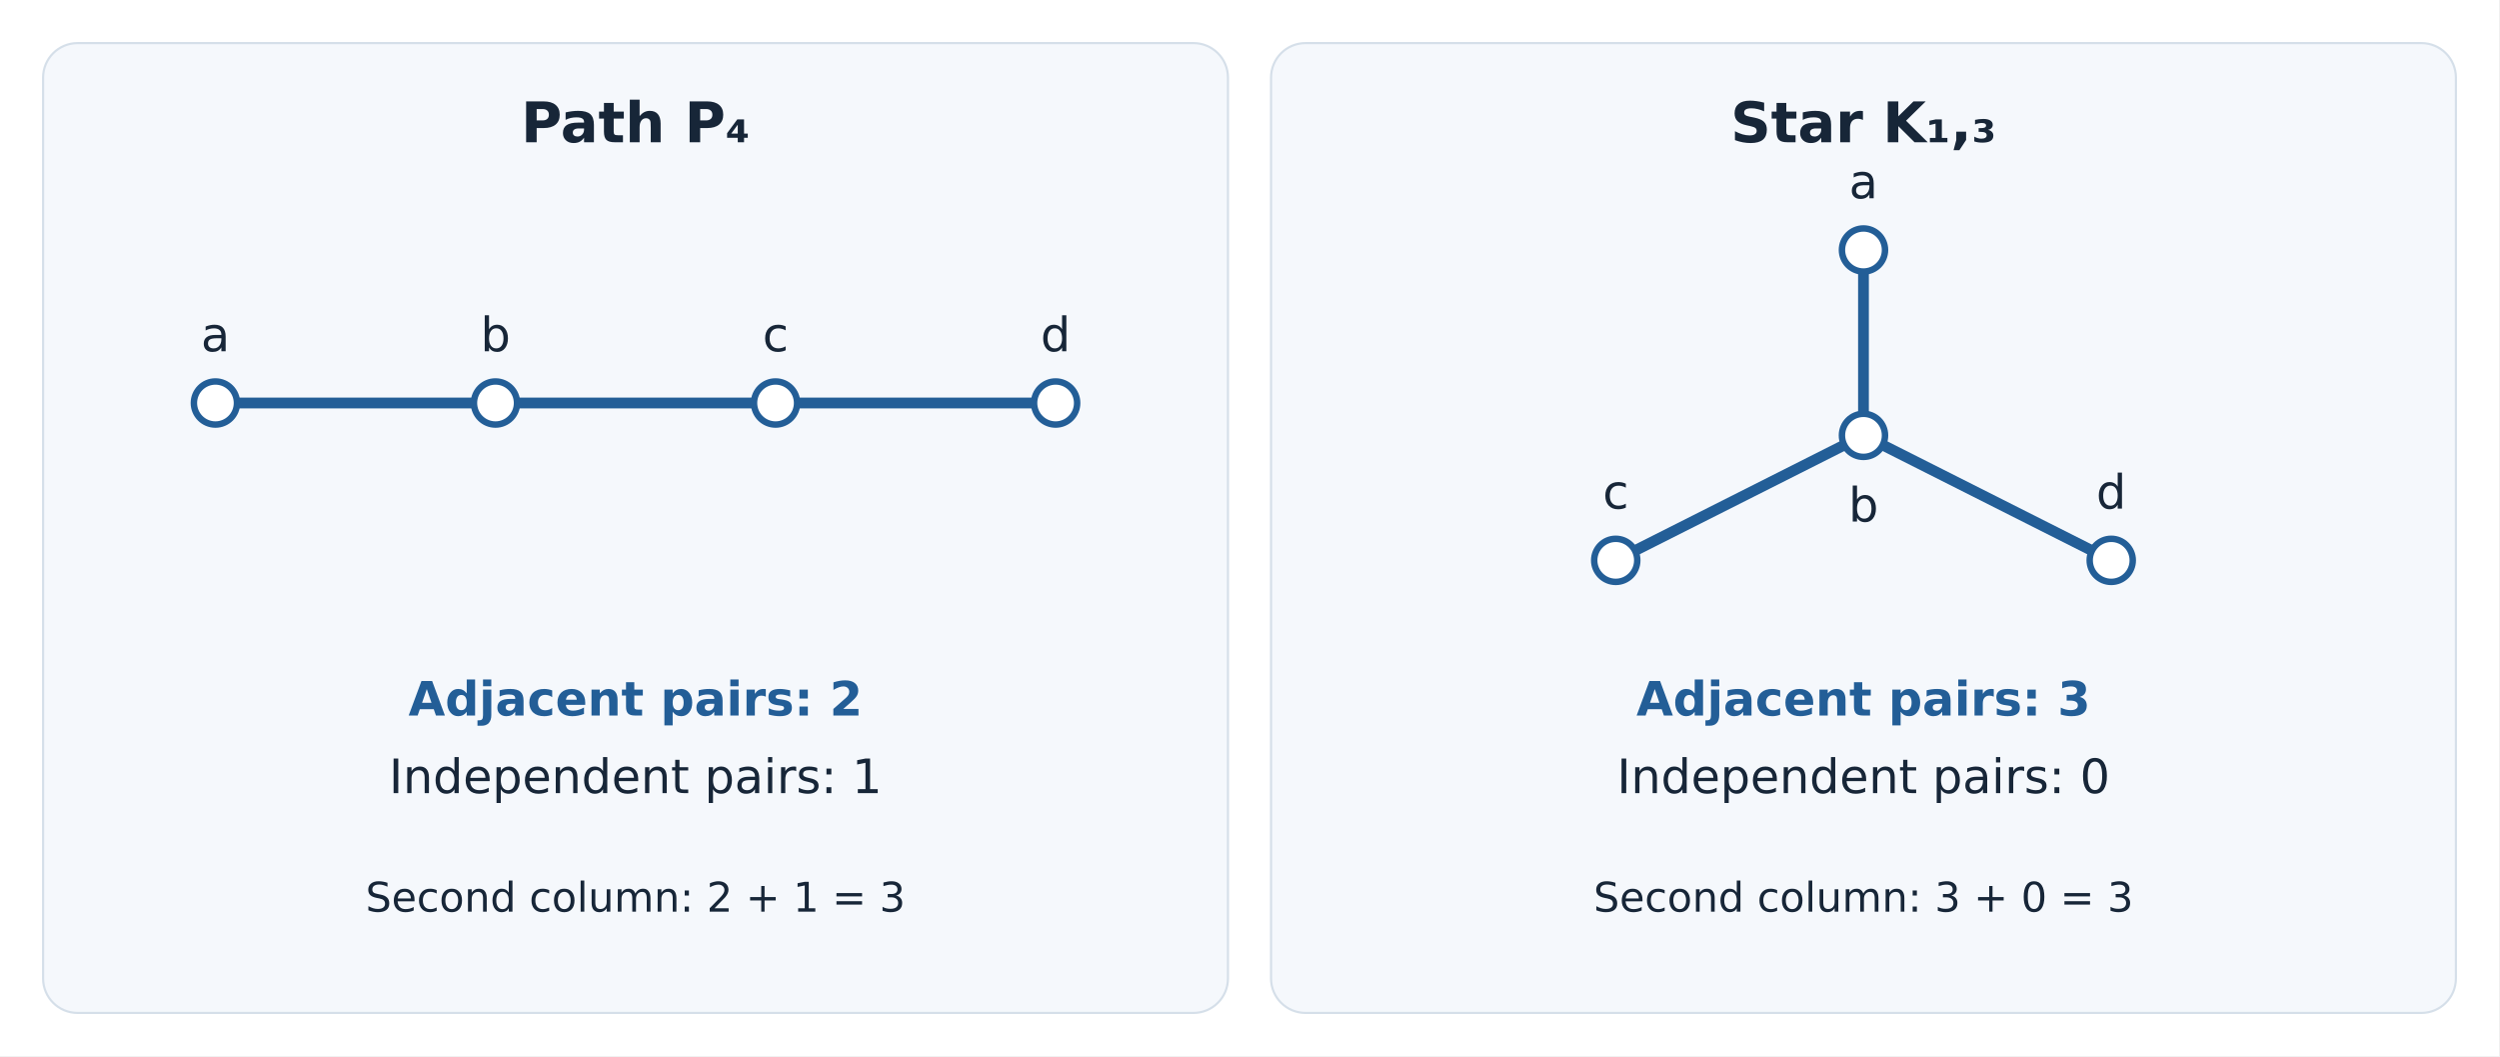
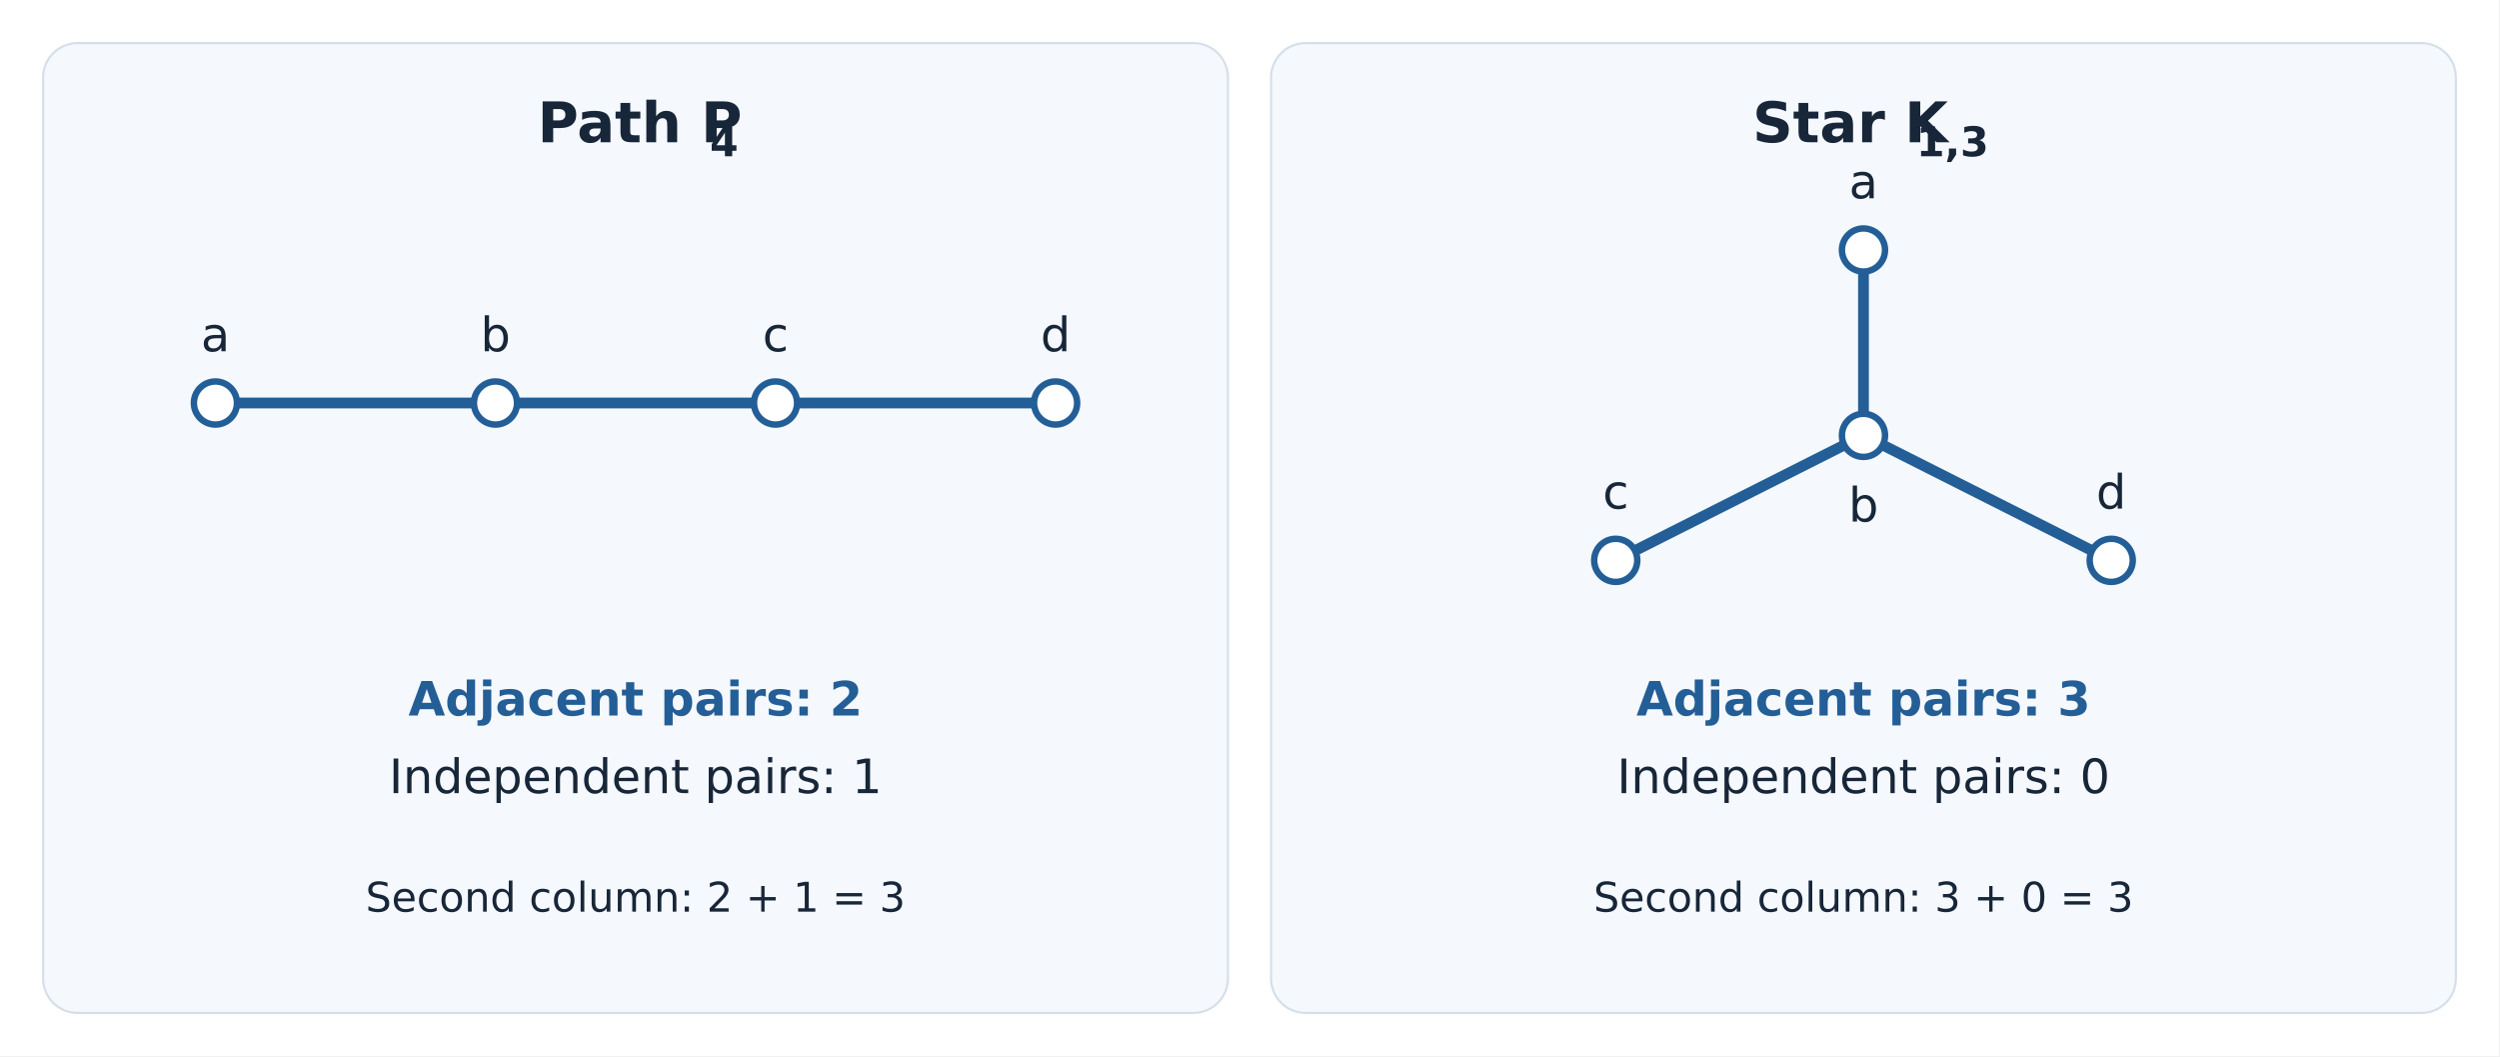
<svg xmlns="http://www.w3.org/2000/svg" width="1160" height="490" viewBox="0 0 1160 490" role="img" aria-labelledby="title desc">
  <rect width="1160" height="490" fill="#fff" />
  <style>text{font-family:DejaVu Sans,sans-serif;fill:#172638}.title{font-size:26px;font-weight:700}.label{font-size:22px}.small{font-size:19px}.accent{fill:#235e97;font-weight:700}.edge{stroke:#235e97;stroke-width:5;stroke-linecap:round}.node{fill:#fff;stroke:#235e97;stroke-width:3}</style>
  <rect x="20" y="20" width="550" height="450" rx="16" fill="#f5f8fc" stroke="#d5dfe9" />
  <rect x="590" y="20" width="550" height="450" rx="16" fill="#f5f8fc" stroke="#d5dfe9" />
-   <text x="295" y="66" text-anchor="middle" class="title">Path P₄</text>
-   <text x="865" y="66" text-anchor="middle" class="title">Star K₁,₃</text>
+   <text xml:space="preserve" class="title" x="249.50" y="66.00" text-anchor="start" style="font-size:26.0px">Path P</text>
+   <text xml:space="preserve" class="title" x="329.50" y="72.50" text-anchor="start" style="font-size:19px">4</text>
+   <text xml:space="preserve" class="title" x="813.50" y="66.00" text-anchor="start" style="font-size:26.0px">Star K</text>
+   <text xml:space="preserve" class="title" x="889.50" y="72.50" text-anchor="start" style="font-size:19px">1,3</text>
  <line x1="100" y1="187" x2="230" y2="187" class="edge" />
  <line x1="230" y1="187" x2="360" y2="187" class="edge" />
  <line x1="360" y1="187" x2="490" y2="187" class="edge" />
  <circle cx="100" cy="187" r="10" class="node" />
-   <text x="100" y="163" text-anchor="middle" class="label">a</text>
+   <text xml:space="preserve" x="100" y="163" text-anchor="middle" class="label">a</text>
  <circle cx="230" cy="187" r="10" class="node" />
-   <text x="230" y="163" text-anchor="middle" class="label">b</text>
+   <text xml:space="preserve" x="230" y="163" text-anchor="middle" class="label">b</text>
  <circle cx="360" cy="187" r="10" class="node" />
-   <text x="360" y="163" text-anchor="middle" class="label">c</text>
+   <text xml:space="preserve" x="360" y="163" text-anchor="middle" class="label">c</text>
  <circle cx="490" cy="187" r="10" class="node" />
-   <text x="490" y="163" text-anchor="middle" class="label">d</text>
+   <text xml:space="preserve" x="490" y="163" text-anchor="middle" class="label">d</text>
  <line x1="865" y1="116" x2="865" y2="202" class="edge" />
  <line x1="865" y1="202" x2="750" y2="260" class="edge" />
  <line x1="865" y1="202" x2="980" y2="260" class="edge" />
  <circle cx="865" cy="116" r="10" class="node" />
-   <text x="865" y="92" text-anchor="middle" class="label">a</text>
+   <text xml:space="preserve" x="865" y="92" text-anchor="middle" class="label">a</text>
  <circle cx="865" cy="202" r="10" class="node" />
-   <text x="865" y="242" text-anchor="middle" class="label">b</text>
+   <text xml:space="preserve" x="865" y="242" text-anchor="middle" class="label">b</text>
  <circle cx="750" cy="260" r="10" class="node" />
-   <text x="750" y="236" text-anchor="middle" class="label">c</text>
+   <text xml:space="preserve" x="750" y="236" text-anchor="middle" class="label">c</text>
  <circle cx="980" cy="260" r="10" class="node" />
-   <text x="980" y="236" text-anchor="middle" class="label">d</text>
-   <text x="295" y="332" text-anchor="middle" class="label accent">Adjacent pairs: 2</text>
-   <text x="295" y="368" text-anchor="middle" class="label">Independent pairs: 1</text>
-   <text x="295" y="423" text-anchor="middle" class="small">Second column: 2 + 1 = 3</text>
-   <text x="865" y="332" text-anchor="middle" class="label accent">Adjacent pairs: 3</text>
-   <text x="865" y="368" text-anchor="middle" class="label">Independent pairs: 0</text>
-   <text x="865" y="423" text-anchor="middle" class="small">Second column: 3 + 0 = 3</text>
+   <text xml:space="preserve" x="980" y="236" text-anchor="middle" class="label">d</text>
+   <text xml:space="preserve" x="295" y="332" text-anchor="middle" class="label accent">Adjacent pairs: 2</text>
+   <text xml:space="preserve" x="295" y="368" text-anchor="middle" class="label">Independent pairs: 1</text>
+   <text xml:space="preserve" x="295" y="423" text-anchor="middle" class="small">Second column: 2 + 1 = 3</text>
+   <text xml:space="preserve" x="865" y="332" text-anchor="middle" class="label accent">Adjacent pairs: 3</text>
+   <text xml:space="preserve" x="865" y="368" text-anchor="middle" class="label">Independent pairs: 0</text>
+   <text xml:space="preserve" x="865" y="423" text-anchor="middle" class="small">Second column: 3 + 0 = 3</text>
</svg>
